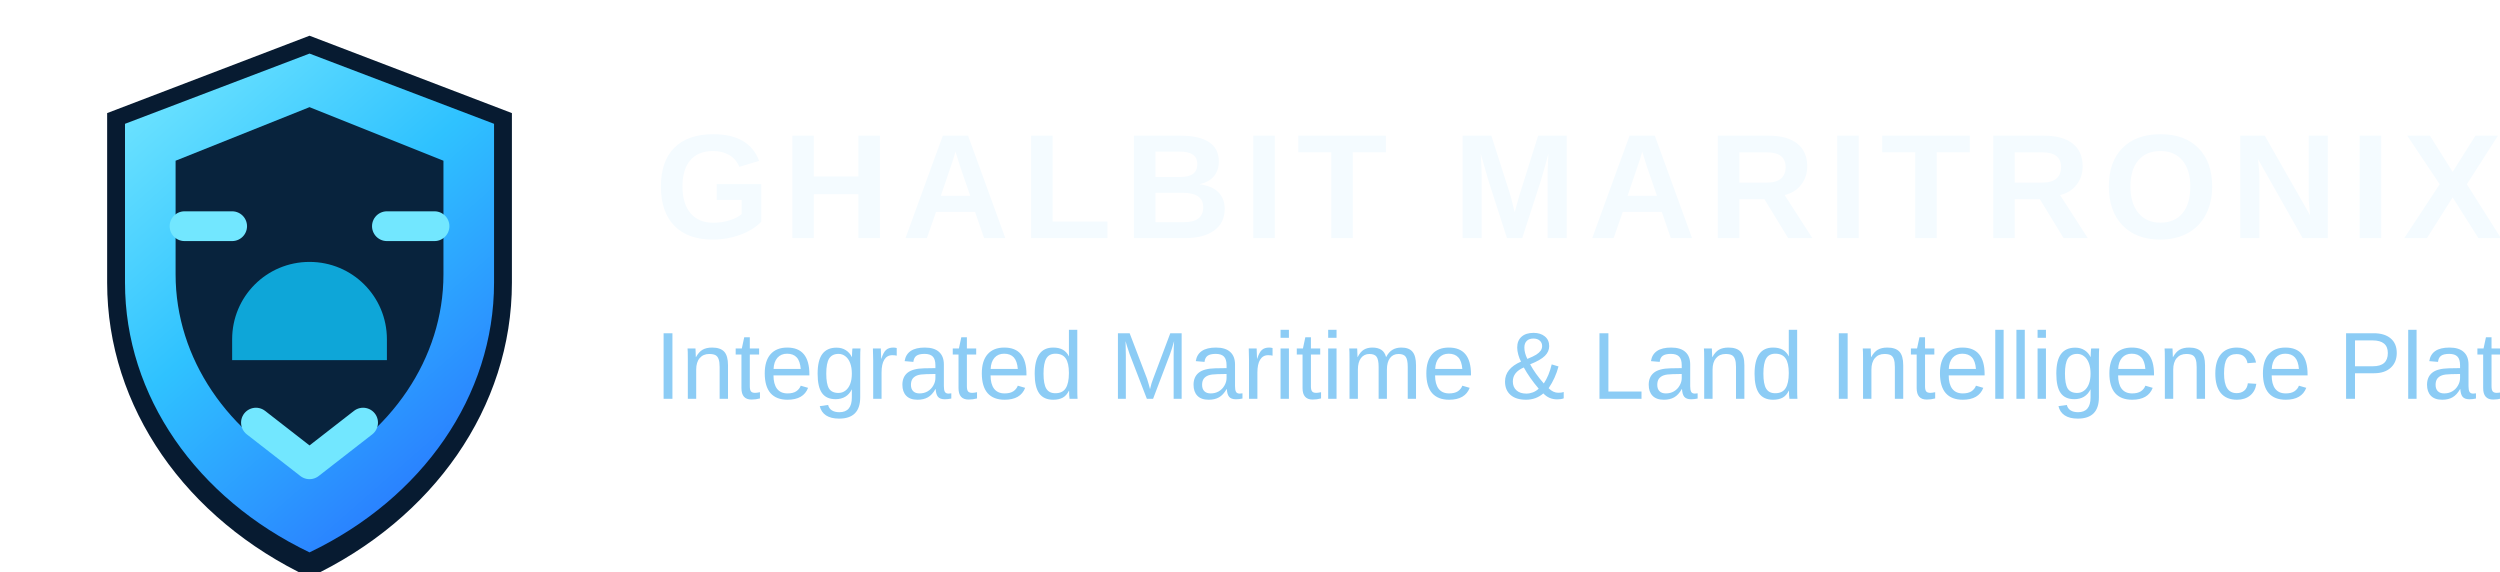
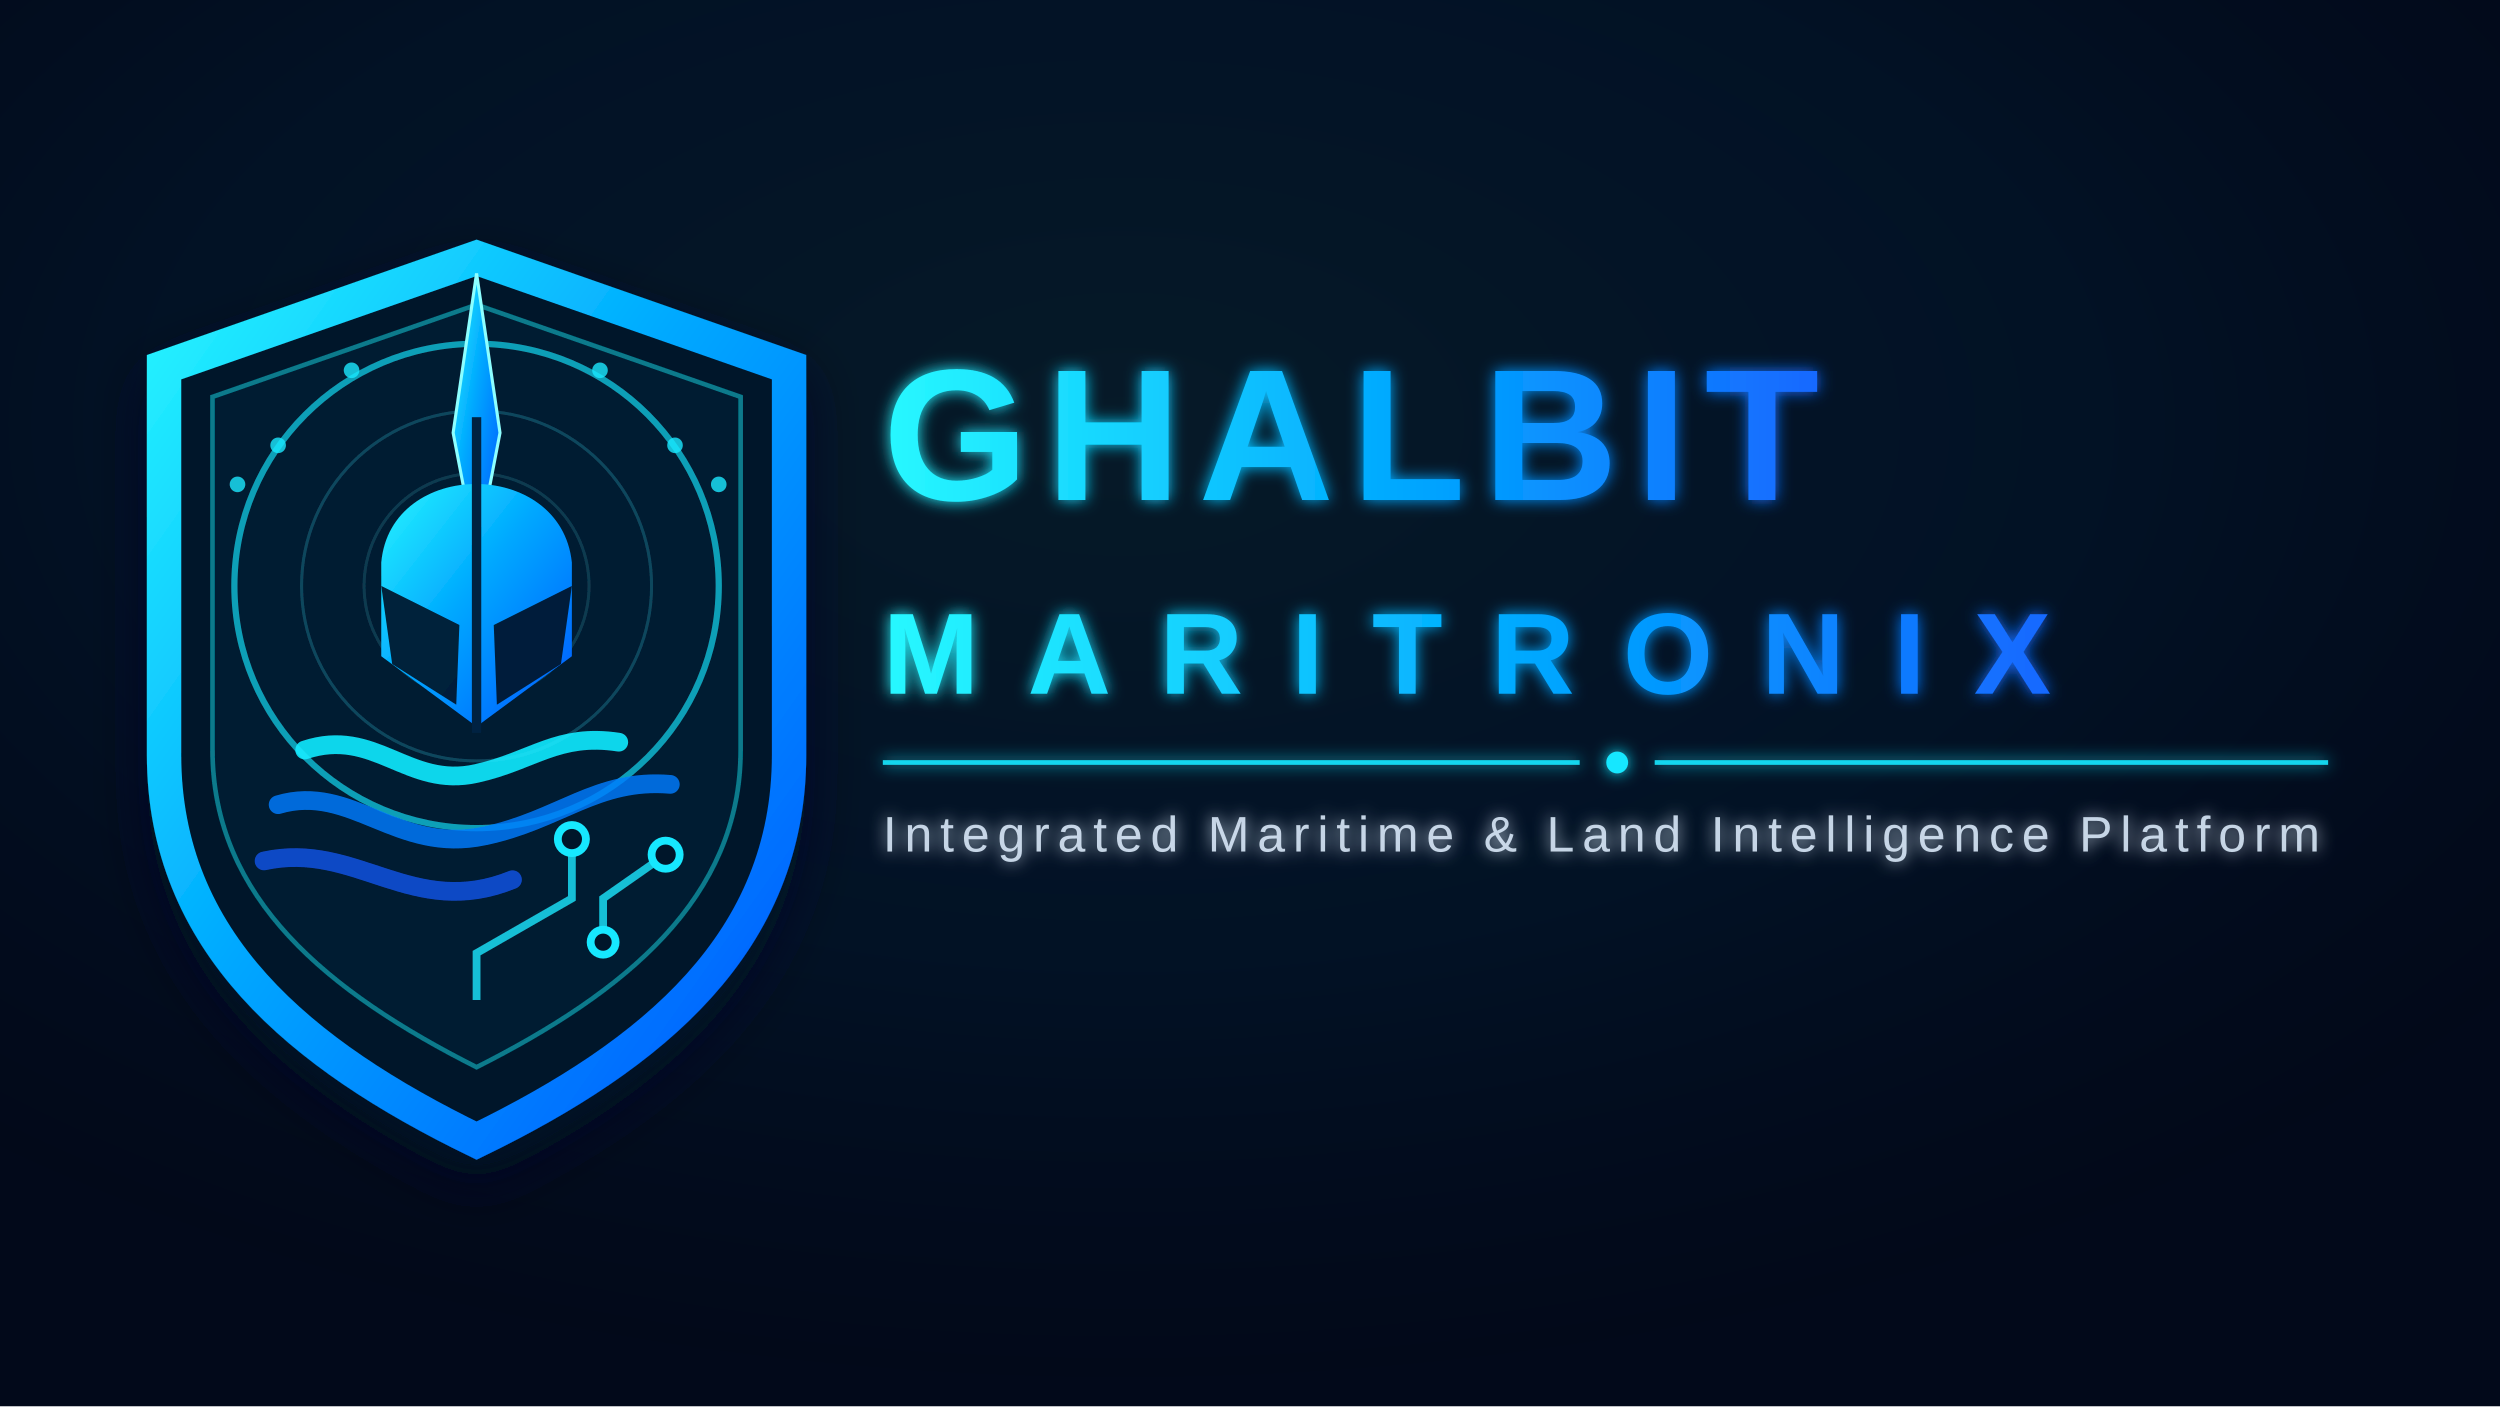
- <svg xmlns="http://www.w3.org/2000/svg" width="420" height="96" viewBox="0 0 420 96" fill="none">
+ <svg xmlns="http://www.w3.org/2000/svg" viewBox="0 0 1600 900" role="img" aria-labelledby="title desc">
  <defs>
-     <linearGradient id="gmLogoShield" x1="18" y1="8" x2="88" y2="88" gradientUnits="userSpaceOnUse">
-       <stop stop-color="#7CEBFF" />
-       <stop offset="0.45" stop-color="#2FC2FF" />
-       <stop offset="1" stop-color="#2867FF" />
+     <linearGradient id="blueGlow" x1="0%" y1="0%" x2="100%" y2="100%">
+       <stop offset="0%" stop-color="#27f7ff" />
+       <stop offset="45%" stop-color="#00a8ff" />
+       <stop offset="100%" stop-color="#0756ff" />
    </linearGradient>
+     <linearGradient id="textGlow" x1="0%" y1="0%" x2="100%" y2="0%">
+       <stop offset="0%" stop-color="#27f7ff" />
+       <stop offset="55%" stop-color="#00a8ff" />
+       <stop offset="100%" stop-color="#1669ff" />
+     </linearGradient>
+     <radialGradient id="innerGlow" cx="45%" cy="30%" r="70%">
+       <stop offset="0%" stop-color="#38ffff" stop-opacity="0.95" />
+       <stop offset="55%" stop-color="#00a8ff" stop-opacity="0.75" />
+       <stop offset="100%" stop-color="#062a8a" stop-opacity="0.25" />
+     </radialGradient>
+     <filter id="softGlow" x="-35%" y="-35%" width="170%" height="170%">
+       <feGaussianBlur stdDeviation="5" result="blur" />
+       <feMerge>
+         <feMergeNode in="blur" />
+         <feMergeNode in="SourceGraphic" />
+       </feMerge>
+     </filter>
+     <filter id="deepShadow" x="-20%" y="-20%" width="140%" height="140%">
+       <feDropShadow dx="0" dy="16" stdDeviation="18" flood-color="#001427" flood-opacity="0.72" />
+     </filter>
  </defs>
-   <path d="M52 6L86 19V47.5C86 68.4 72.8 87.2 52 97C31.2 87.2 18 68.4 18 47.5V19L52 6Z" fill="#071B31" />
-   <path d="M52 9L83 20.8V47.5C83 66.5 71 83.7 52 92.8C33 83.7 21 66.5 21 47.5V20.8L52 9Z" fill="url(#gmLogoShield)" />
-   <path d="M52 18L74.5 27V46.1C74.5 60.2 65.7 73 52 79.8C38.3 73 29.5 60.2 29.5 46.1V27L52 18Z" fill="#08233D" />
-   <path d="M47 39C47 36.2 49.2 34 52 34C54.8 34 57 36.2 57 39V57.5H47V39Z" fill="#08233D" />
-   <path d="M39 57C39 49.8 44.8 44 52 44C59.2 44 65 49.8 65 57V60.5H39V57Z" fill="#0EA6D8" />
-   <path d="M31 38H39" stroke="#72E7FF" stroke-width="5" stroke-linecap="round" />
-   <path d="M65 38H73" stroke="#72E7FF" stroke-width="5" stroke-linecap="round" />
-   <path d="M43 71L52 78L61 71" stroke="#72E7FF" stroke-width="5" stroke-linecap="round" stroke-linejoin="round" />
-   <text x="110" y="40" fill="#F4FBFF" font-family="Arial, Helvetica, sans-serif" font-size="25" font-weight="800" letter-spacing="2">GHALBIT MARITRONIX</text>
-   <text x="110" y="67" fill="#8CCCF5" font-family="Arial, Helvetica, sans-serif" font-size="16" font-weight="500">Integrated Maritime &amp; Land Intelligence Platform</text>
+   <rect width="1600" height="900" fill="#020817" />
+   <rect width="1600" height="900" fill="url(#innerGlow)" opacity="0.08" />
+   <g transform="translate(100 165)" filter="url(#deepShadow)">
+     <path d="M205 0 L405 70 L405 318 C405 438 318 510 205 565 C92 510 5 438 5 318 L5 70 Z" fill="#04172c" stroke="url(#blueGlow)" stroke-width="22" />
+     <path d="M205 30 L374 89 L374 315 C374 410 300 470 205 518 C110 470 36 410 36 315 L36 89 Z" fill="#061d36" stroke="#0af1ff" stroke-width="3" opacity="0.45" />
+     <circle cx="205" cy="210" r="155" fill="none" stroke="#16e7ff" stroke-width="4" opacity="0.65" />
+     <circle cx="205" cy="210" r="112" fill="none" stroke="#16e7ff" stroke-width="2" opacity="0.22" />
+     <circle cx="205" cy="210" r="72" fill="none" stroke="#16e7ff" stroke-width="2" opacity="0.16" />
+     <path d="M205 10 L220 112 L205 190 L190 112 Z" fill="url(#blueGlow)" stroke="#8dffff" stroke-width="2" />
+     <path d="M144 195 C150 128 259 128 266 195 L266 255 L205 300 L144 255 Z" fill="url(#blueGlow)" />
+     <path d="M205 102 L205 304" stroke="#002342" stroke-width="6" />
+     <path d="M144 210 L194 235 L192 286 L151 260 Z" fill="#011629" opacity="0.92" />
+     <path d="M266 210 L216 235 L218 286 L259 260 Z" fill="#011629" opacity="0.92" />
+     <path d="M95 315 C140 300 161 340 205 330 C241 322 257 304 296 310" fill="none" stroke="#13eaff" stroke-width="12" stroke-linecap="round" opacity="0.9" />
+     <path d="M78 350 C125 336 154 382 210 370 C258 360 282 333 329 337" fill="none" stroke="#007dff" stroke-width="12" stroke-linecap="round" opacity="0.82" />
+     <path d="M69 386 C128 373 164 424 228 398" fill="none" stroke="#0a5bff" stroke-width="12" stroke-linecap="round" opacity="0.72" />
+     <path d="M205 475 L205 445 L266 410 L266 372" fill="none" stroke="#18e8ff" stroke-width="5" opacity="0.8" />
+     <path d="M286 438 L286 410 L326 382" fill="none" stroke="#18e8ff" stroke-width="5" opacity="0.8" />
+     <circle cx="266" cy="372" r="9" fill="#04172c" stroke="#18e8ff" stroke-width="5" />
+     <circle cx="326" cy="382" r="9" fill="#04172c" stroke="#18e8ff" stroke-width="5" />
+     <circle cx="286" cy="438" r="8" fill="#04172c" stroke="#18e8ff" stroke-width="5" />
+     <g fill="#18e8ff" opacity="0.8">
+       <circle cx="52" cy="145" r="5" />
+       <circle cx="78" cy="120" r="5" />
+       <circle cx="125" cy="72" r="5" />
+       <circle cx="284" cy="72" r="5" />
+       <circle cx="332" cy="120" r="5" />
+       <circle cx="360" cy="145" r="5" />
+     </g>
+   </g>
+   <g transform="translate(565 320)" filter="url(#softGlow)">
+     <text x="0" y="0" font-family="Orbitron, Montserrat, Arial, sans-serif" font-size="120" font-weight="900" letter-spacing="11" fill="url(#textGlow)">GHALBIT</text>
+     <text x="0" y="124" font-family="Orbitron, Montserrat, Arial, sans-serif" font-size="74" font-weight="800" letter-spacing="31" fill="url(#textGlow)">MARITRONIX</text>
+     <line x1="0" y1="168" x2="446" y2="168" stroke="#16e7ff" stroke-width="3" opacity="0.9" />
+     <circle cx="470" cy="168" r="7" fill="#16e7ff" />
+     <line x1="494" y1="168" x2="925" y2="168" stroke="#16e7ff" stroke-width="3" opacity="0.9" />
+     <text x="0" y="225" font-family="Montserrat, Arial, sans-serif" font-size="32" font-weight="500" letter-spacing="5" fill="#d7e6f6" opacity="0.9">Integrated Maritime &amp; Land Intelligence Platform</text>
+   </g>
</svg>
